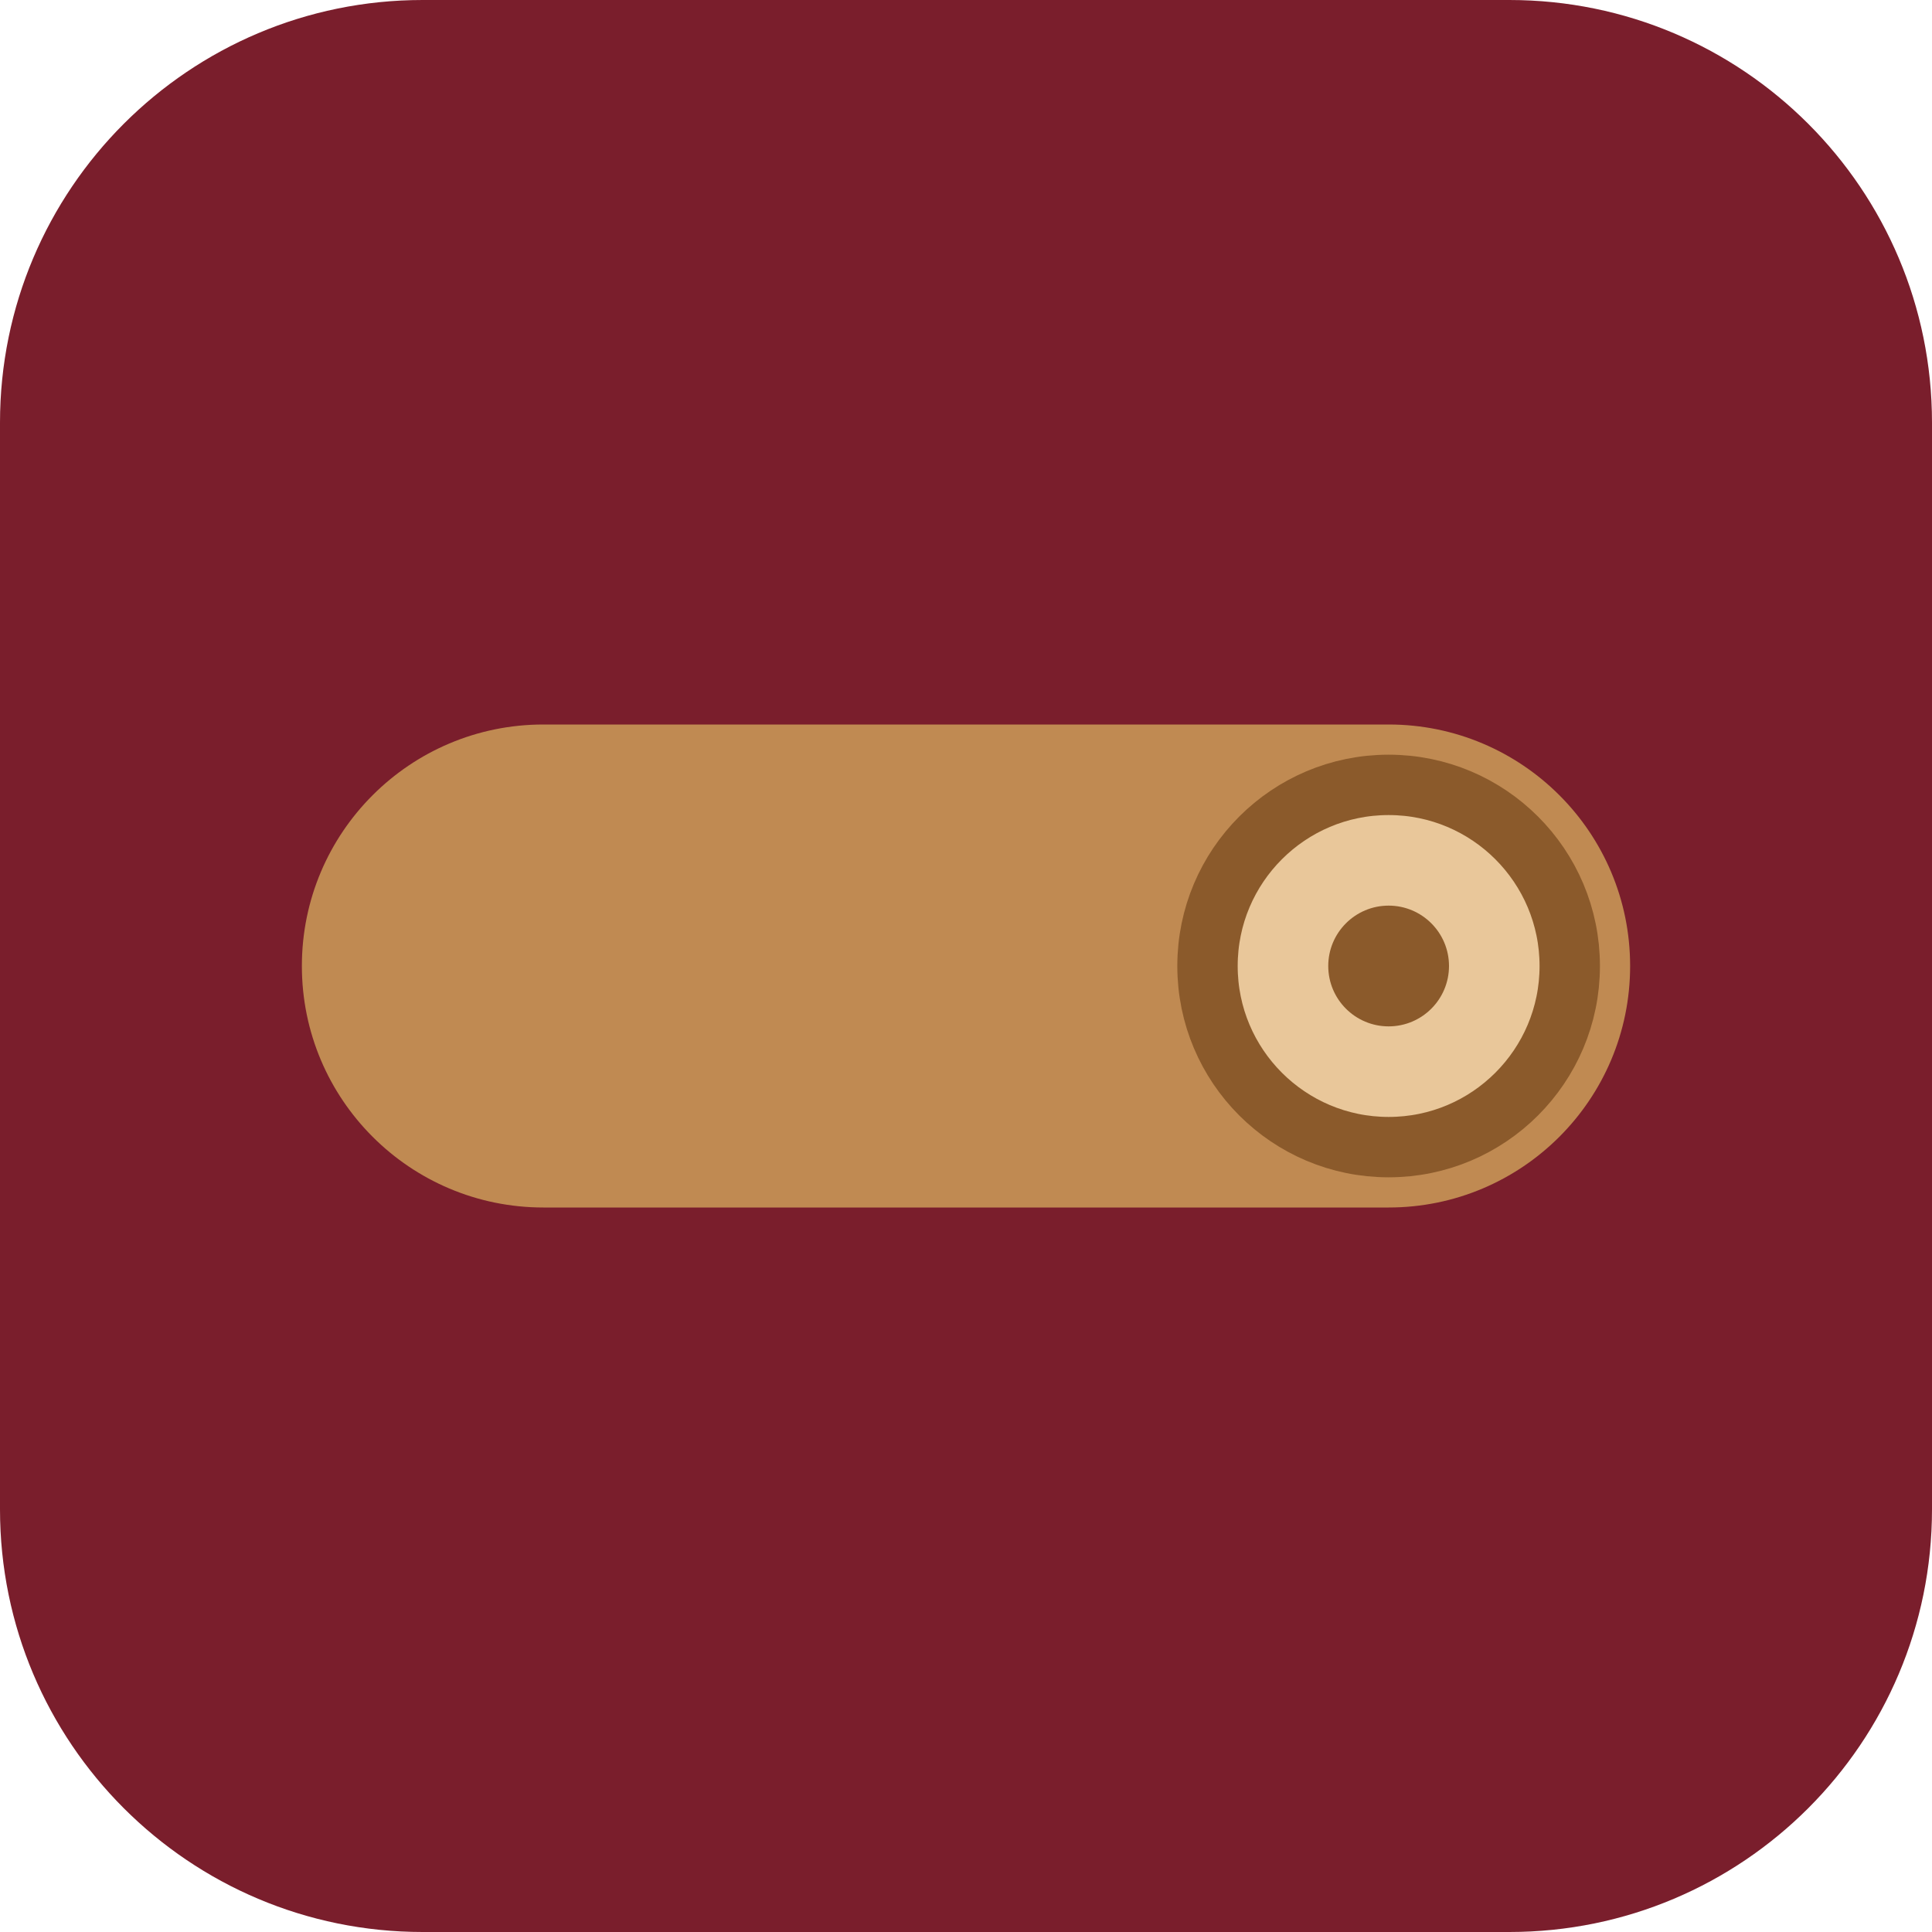
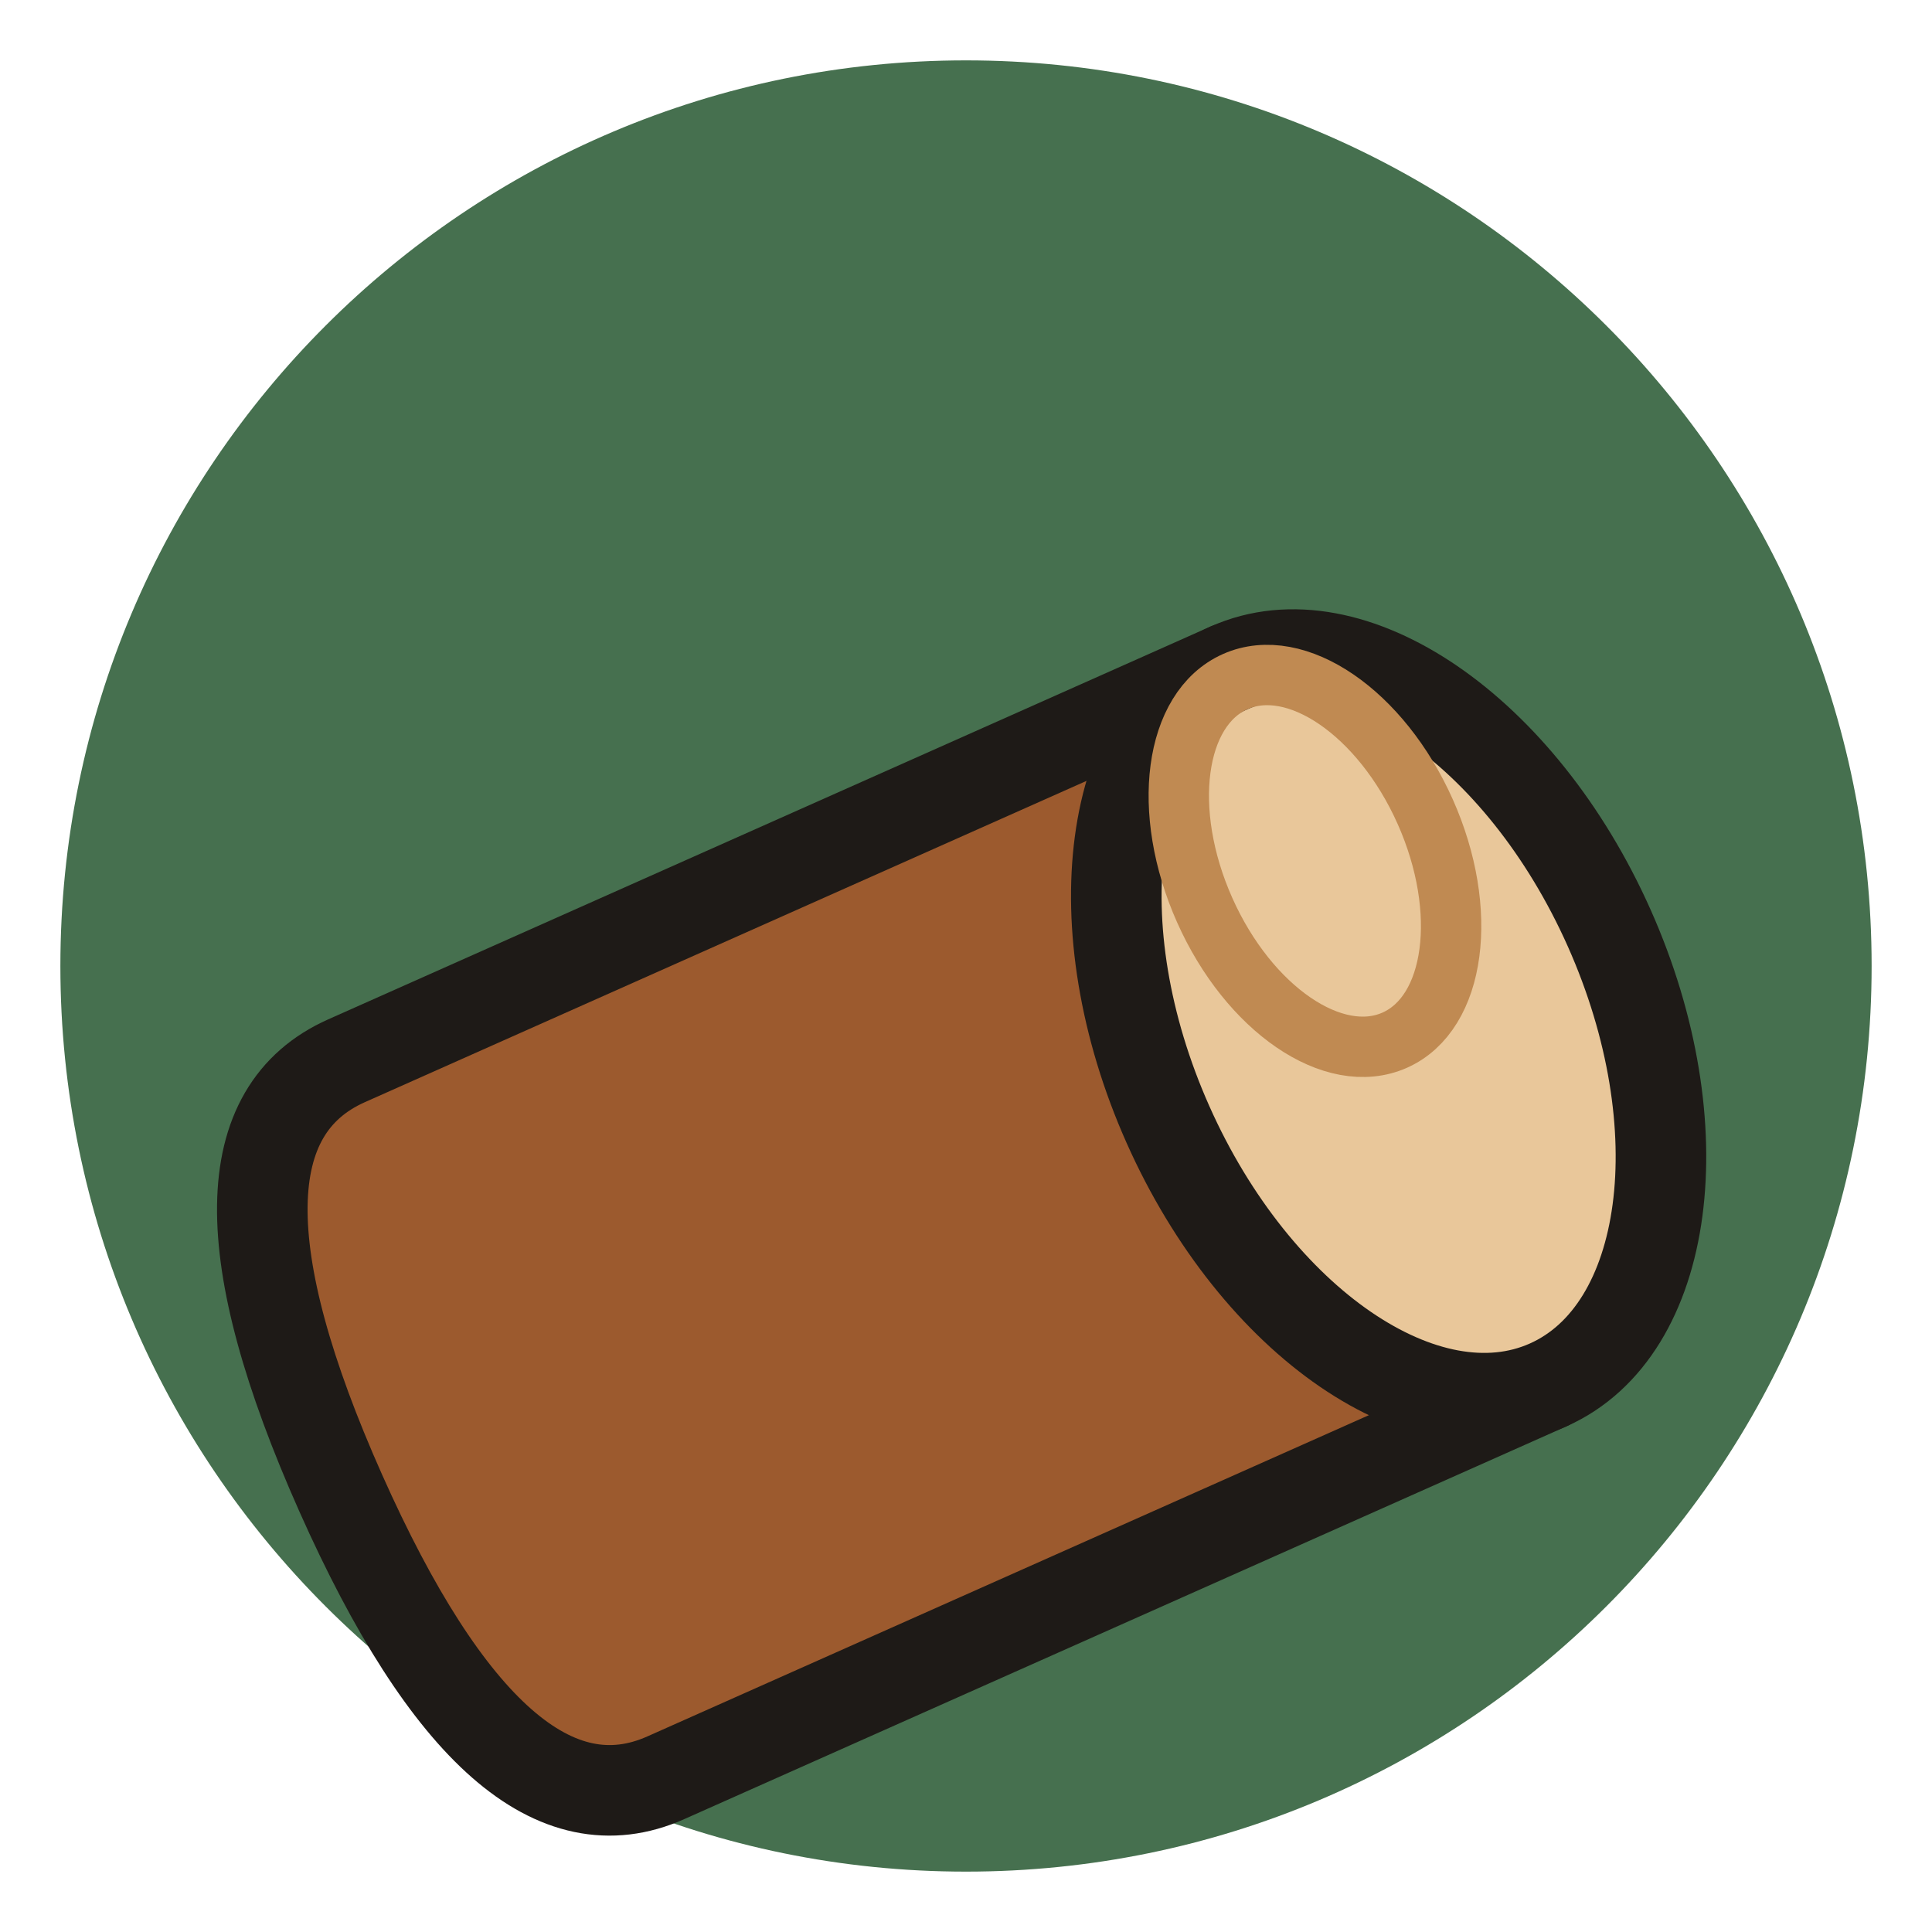
<svg xmlns="http://www.w3.org/2000/svg" viewBox="0 0 64 64">
-   <rect width="64" height="64" rx="14" fill="#7a1e2c" />
-   <rect x="10" y="24" width="44" height="16" rx="8" fill="#c08a52" />
-   <circle cx="46" cy="32" r="6" fill="#e9c79a" stroke="#8b5a2b" stroke-width="2" />
-   <circle cx="46" cy="32" r="2" fill="#8b5a2b" />
+   <circle cx="32" cy="32" r="30" fill="#46704f" />
+   <g stroke="#1e1a17" stroke-width="3" stroke-linejoin="round">
+     <g transform="rotate(-24 46 34)">
+       <path d="M46 21H14q-6 0-6 13t6 13h32z" fill="#9c5a2e" />
+       <ellipse cx="46" cy="34" rx="8" ry="13" fill="#e9c79a" />
+     </g>
+     <ellipse cx="46" cy="28" rx="4" ry="6.5" fill="none" stroke="#c08a52" stroke-width="2" transform="rotate(-24 46 34)" />
+   </g>
</svg>
